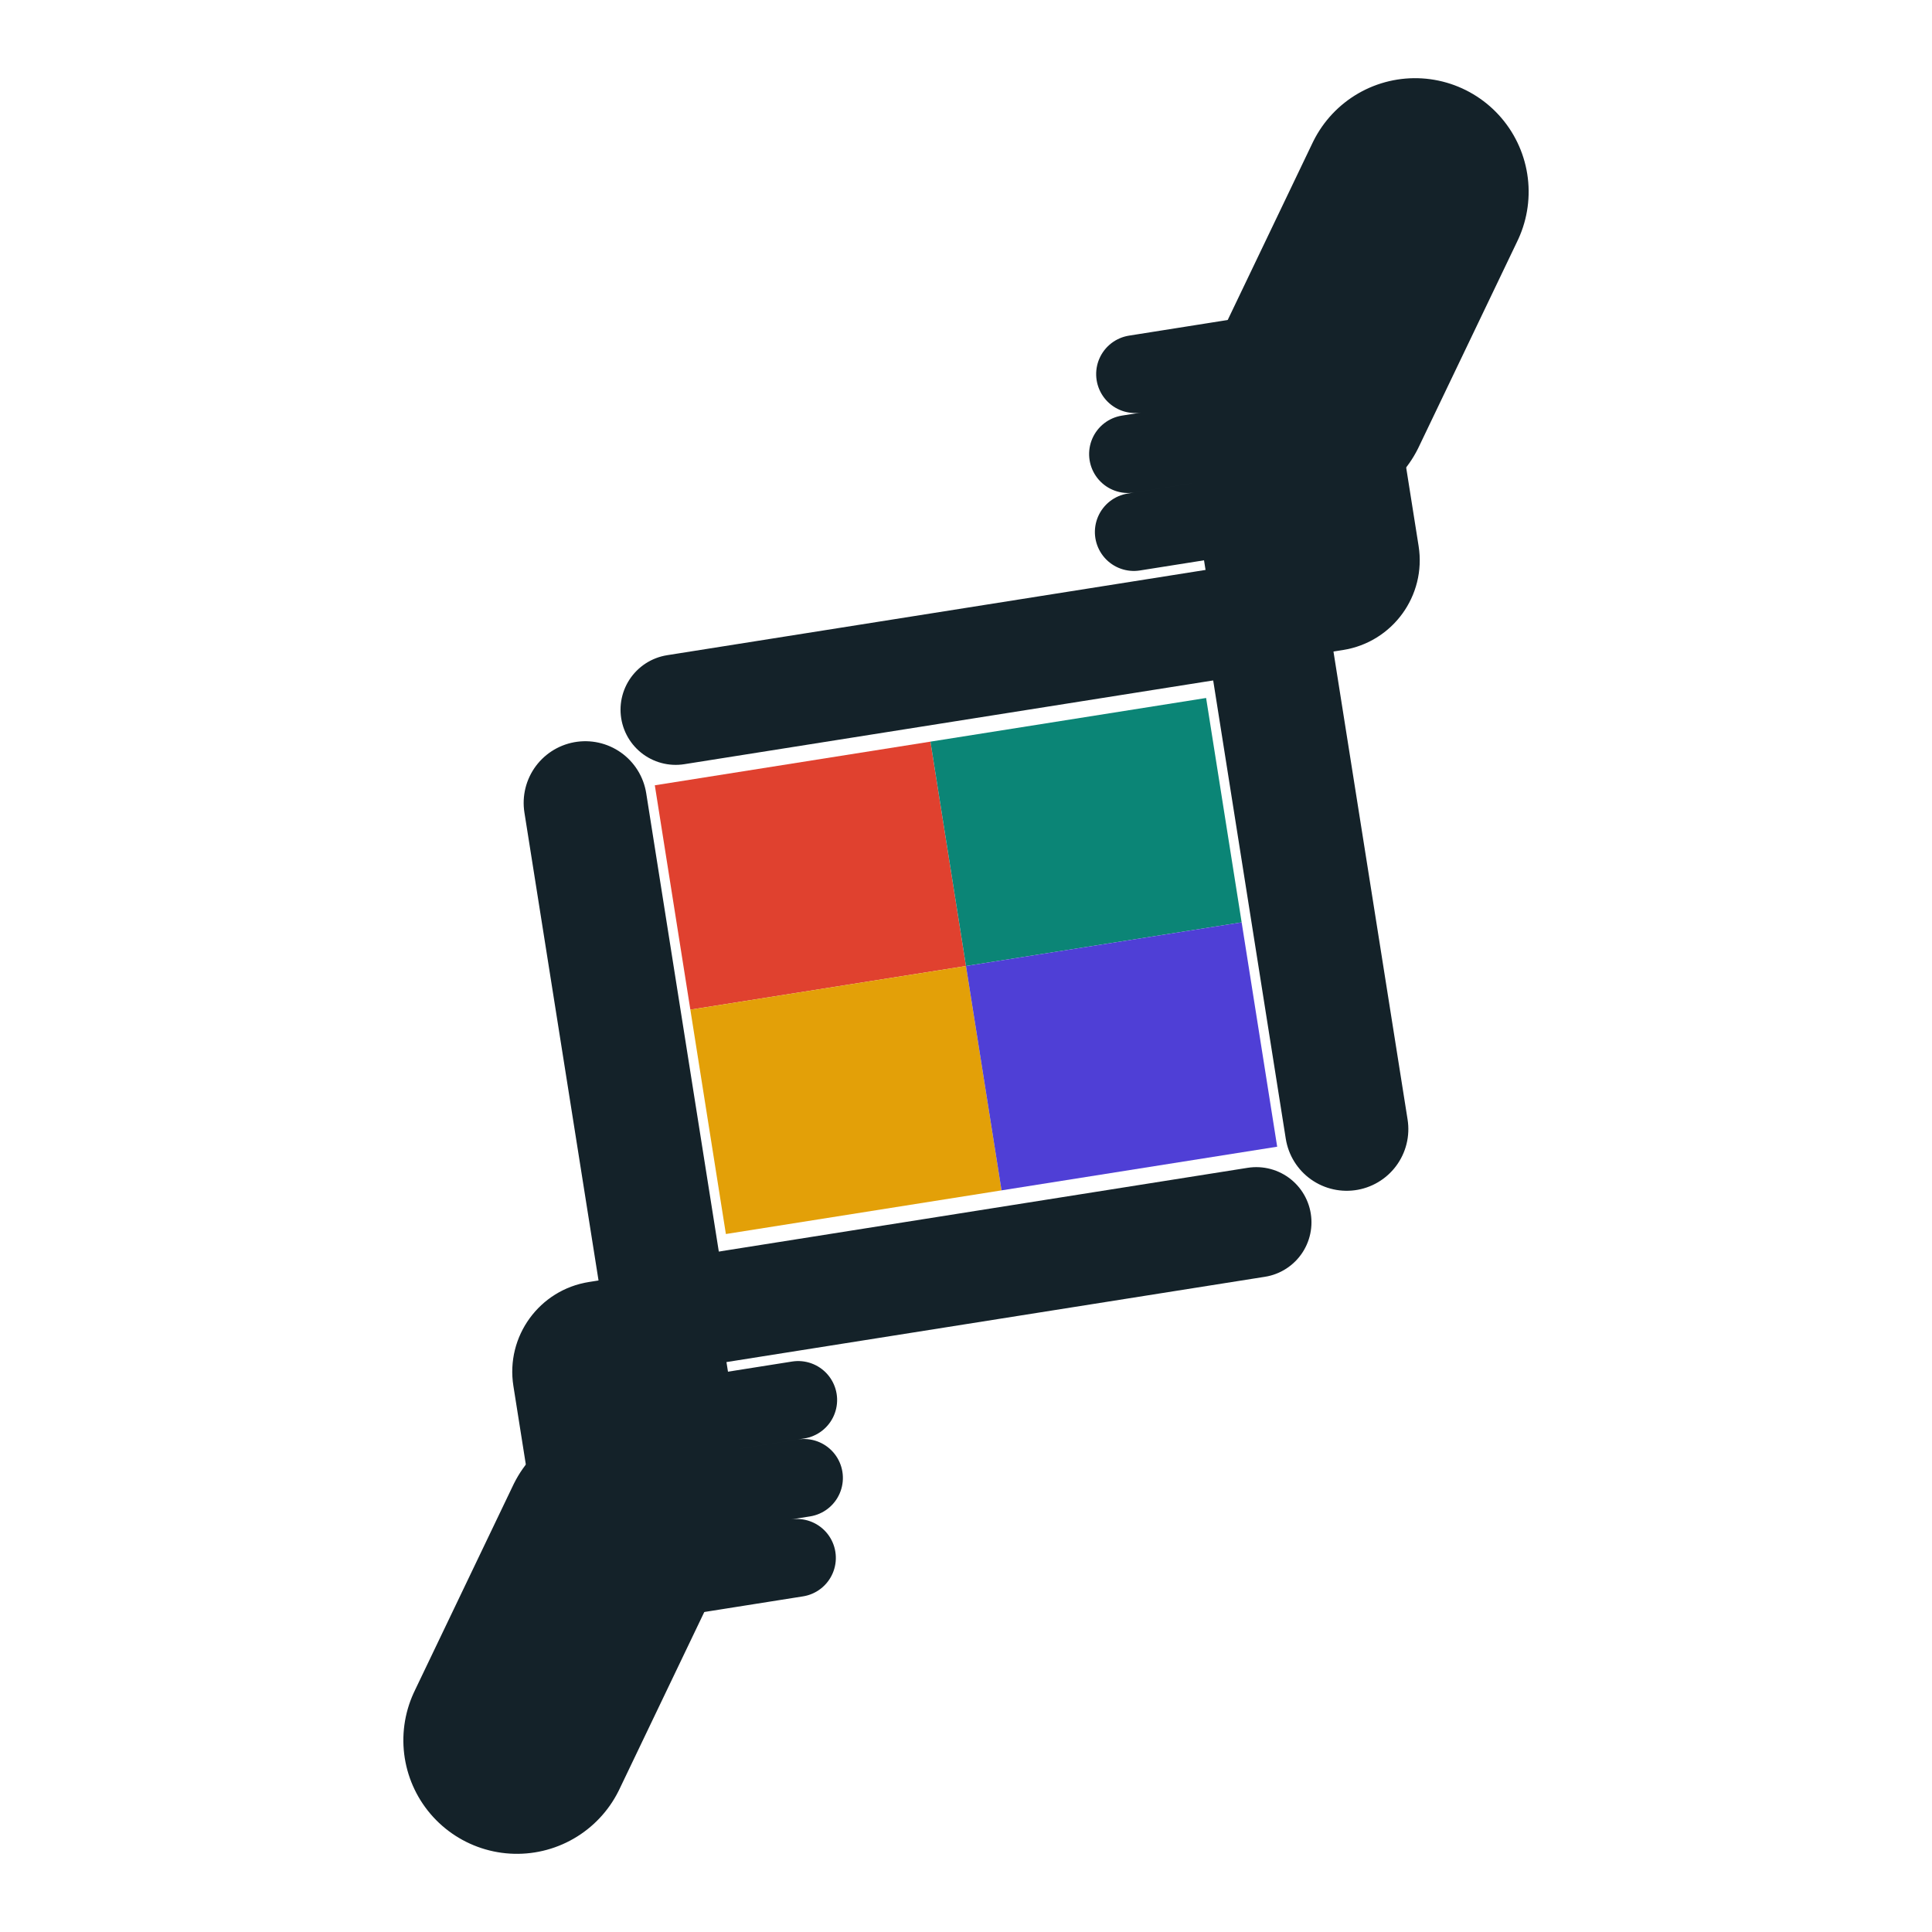
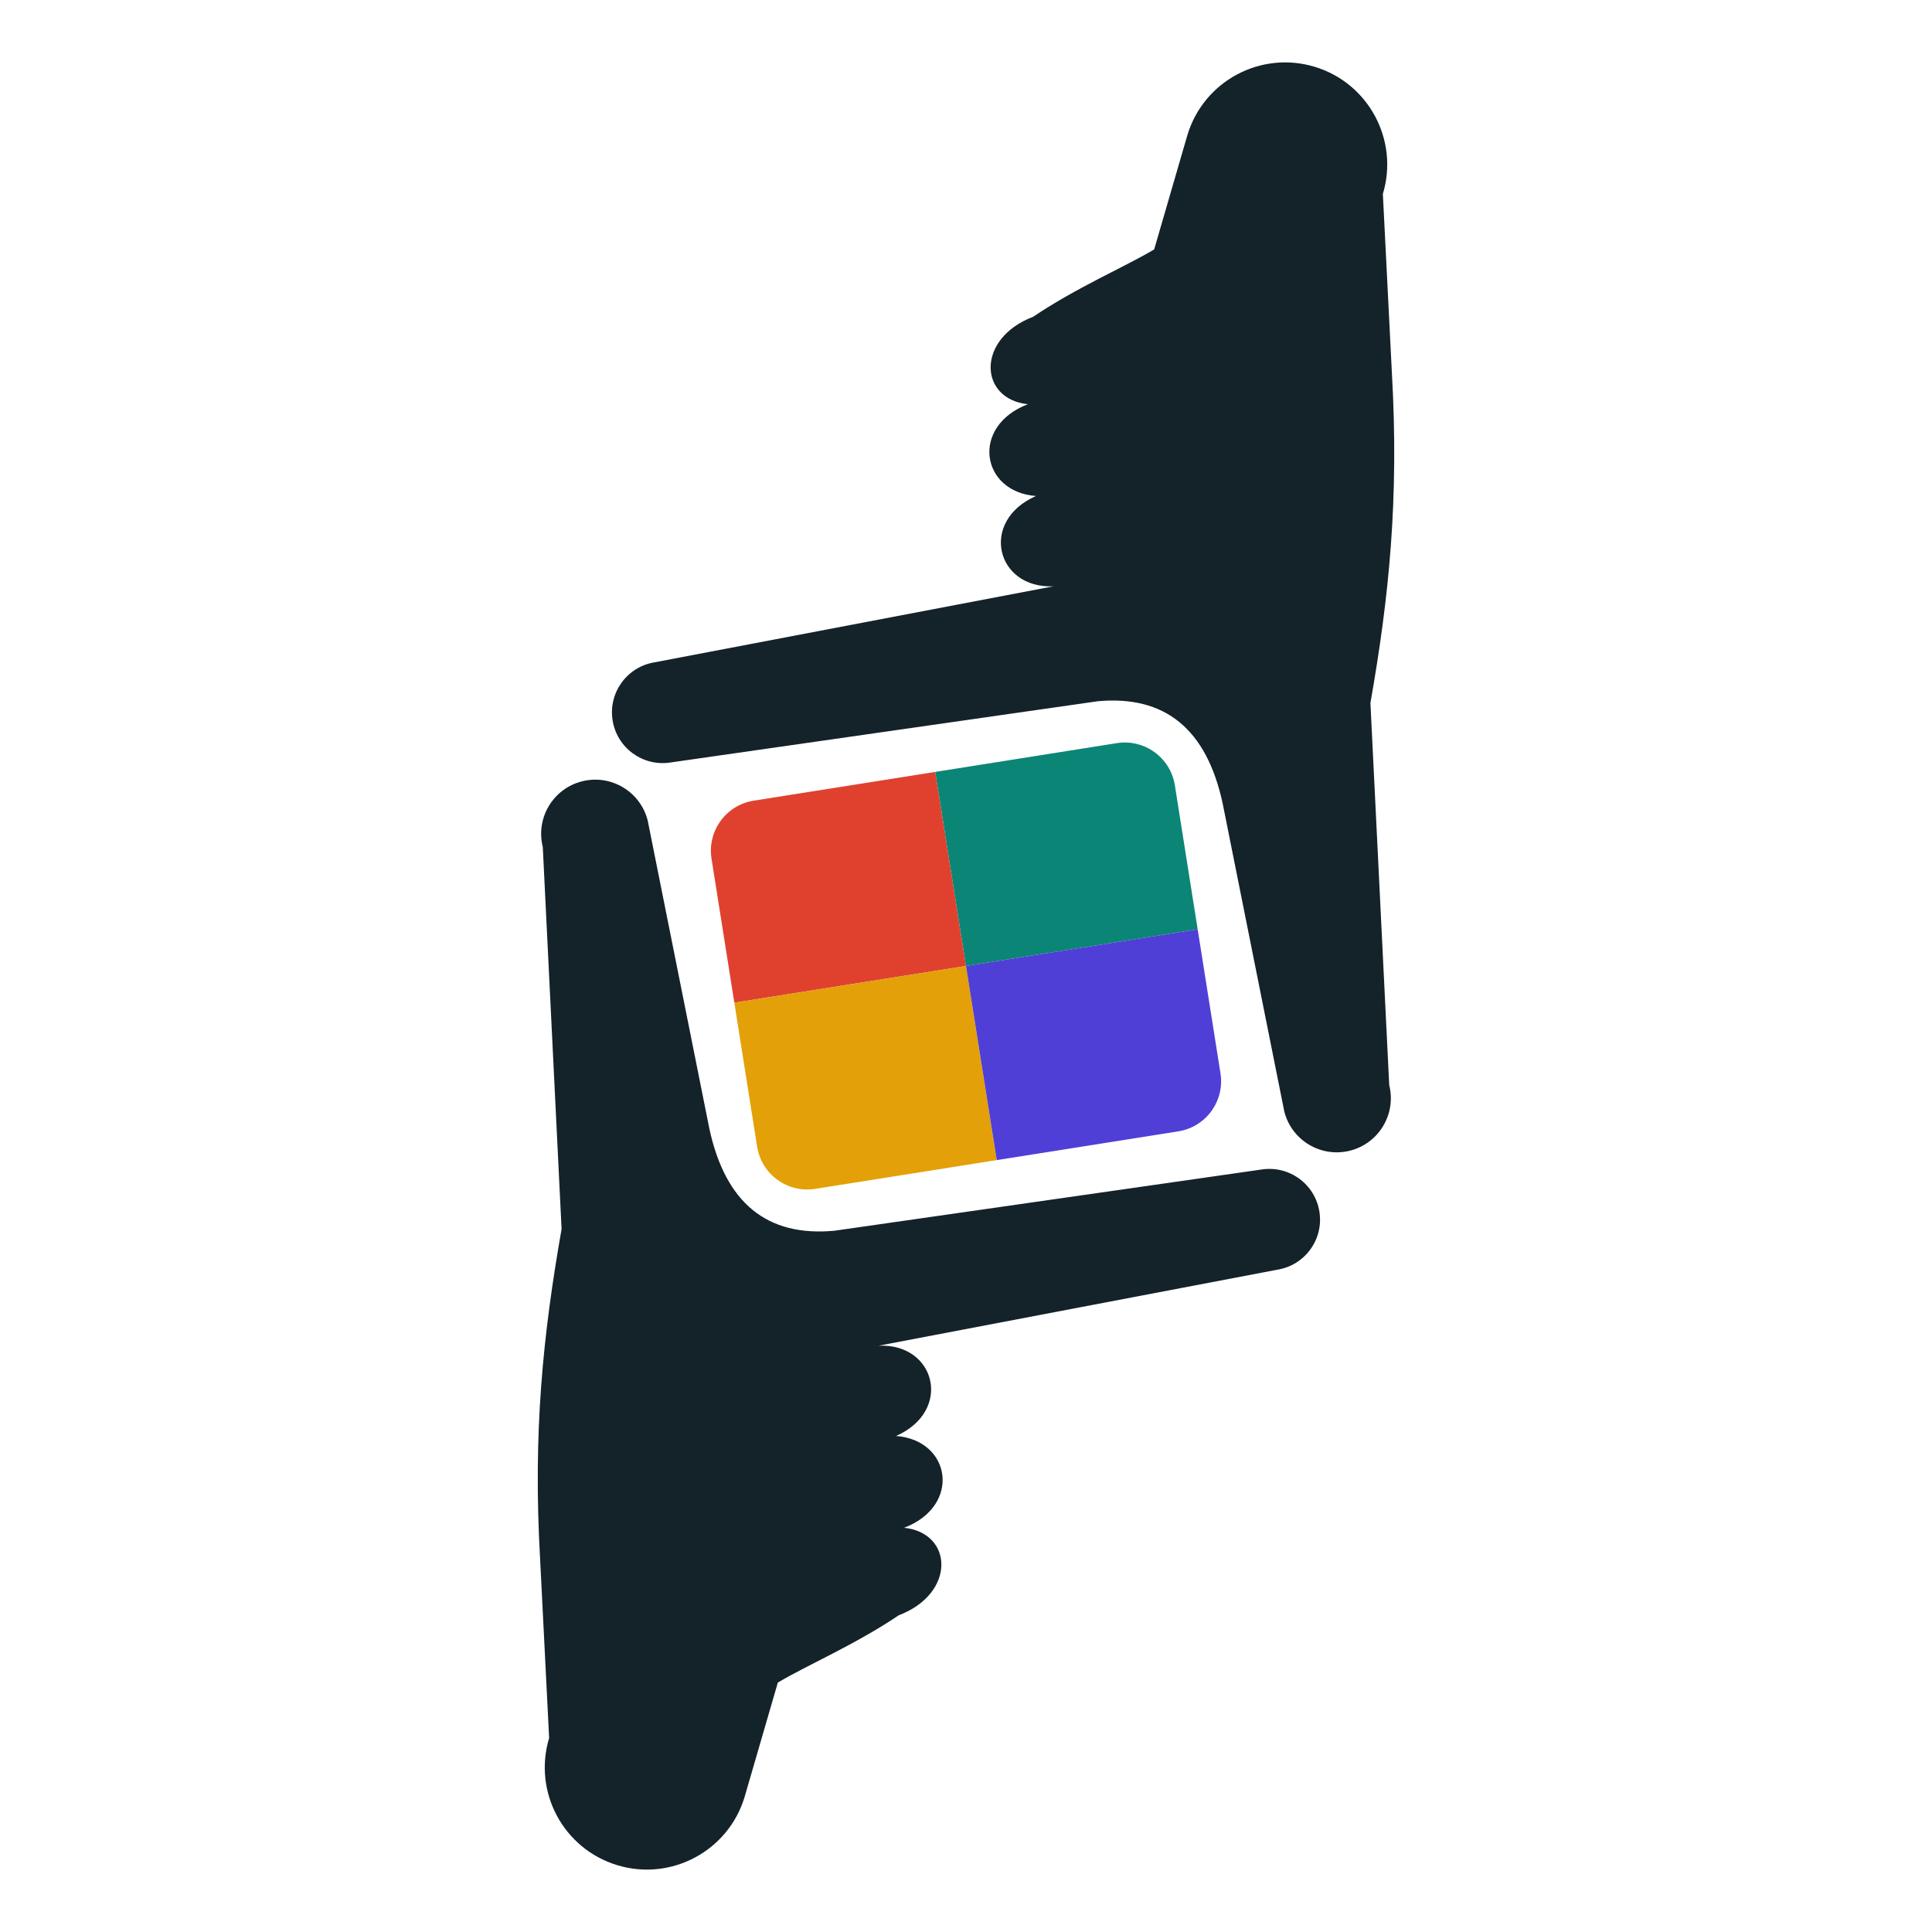
<svg xmlns="http://www.w3.org/2000/svg" viewBox="0 0 512 512">
  <style>
-     .ink { fill: #142229; stroke: #142229; }
-     @media (prefers-color-scheme: dark) { .ink { fill: #e4ecef; stroke: #e4ecef; } }
+     .ink { fill: #142229; }
+     @media (prefers-color-scheme: dark) { .ink { fill: #e4ecef; } }
  </style>
  <defs>
-     <g id="hand" class="ink" stroke-linecap="round">
-       <path d="M0 0 H184" stroke-width="34" fill="none" />
-       <path d="M0 0 V-160" stroke-width="38" fill="none" />
-       <rect x="-50" y="-14" width="66" height="96" rx="28" stroke="none" />
-       <path d="M-8 32 H36 M-8 56 H34 M-8 80 H28" stroke-width="24" fill="none" />
-       <path d="M-26 64 L-66 122" stroke-width="70" fill="none" />
+     <path id="hand" class="ink" d="       M -18 -150       A 17 17 0 0 1 16 -153       L 20 -54       Q 22 -18 54 -16       L 190 -14       A 16 16 0 0 1 190 18       L 62 22       C 80 24 82 46 63 51       C 80 55 80 76 61 80       C 76 84 74 103 55 107       C 40 114 24 118 14 122       L -2 156       A 32 32 0 0 1 -60 128       L -54 72       C -50 32 -42 2 -31 -30       Z" />
+   </defs>
+   <g transform="translate(256 256) scale(0.84) translate(-256 -256) rotate(-9 256 256)">
+     <clipPath id="pic">
+       <rect x="182" y="194" width="148" height="124" rx="16" />
+     </clipPath>
+     <g clip-path="url(#pic)">
+       <rect x="176" y="188" width="80" height="68" fill="#e0412f" />
+       <rect x="256" y="188" width="80" height="68" fill="#0b8576" />
+       <rect x="176" y="256" width="80" height="68" fill="#e3a008" />
+       <rect x="256" y="256" width="80" height="68" fill="#4f3fd6" />
    </g>
-   </defs>
-   <g transform="translate(256 256) scale(0.86) translate(-256 -256) rotate(-9 256 256)">
-     <rect x="170" y="186" width="86" height="70" fill="#e0412f" />
-     <rect x="256" y="186" width="86" height="70" fill="#0b8576" />
-     <rect x="170" y="256" width="86" height="70" fill="#e3a008" />
-     <rect x="256" y="256" width="86" height="70" fill="#4f3fd6" />
    <use href="#hand" transform="translate(148 348)" />
    <use href="#hand" transform="rotate(180 256 256) translate(148 348)" />
  </g>
</svg>
